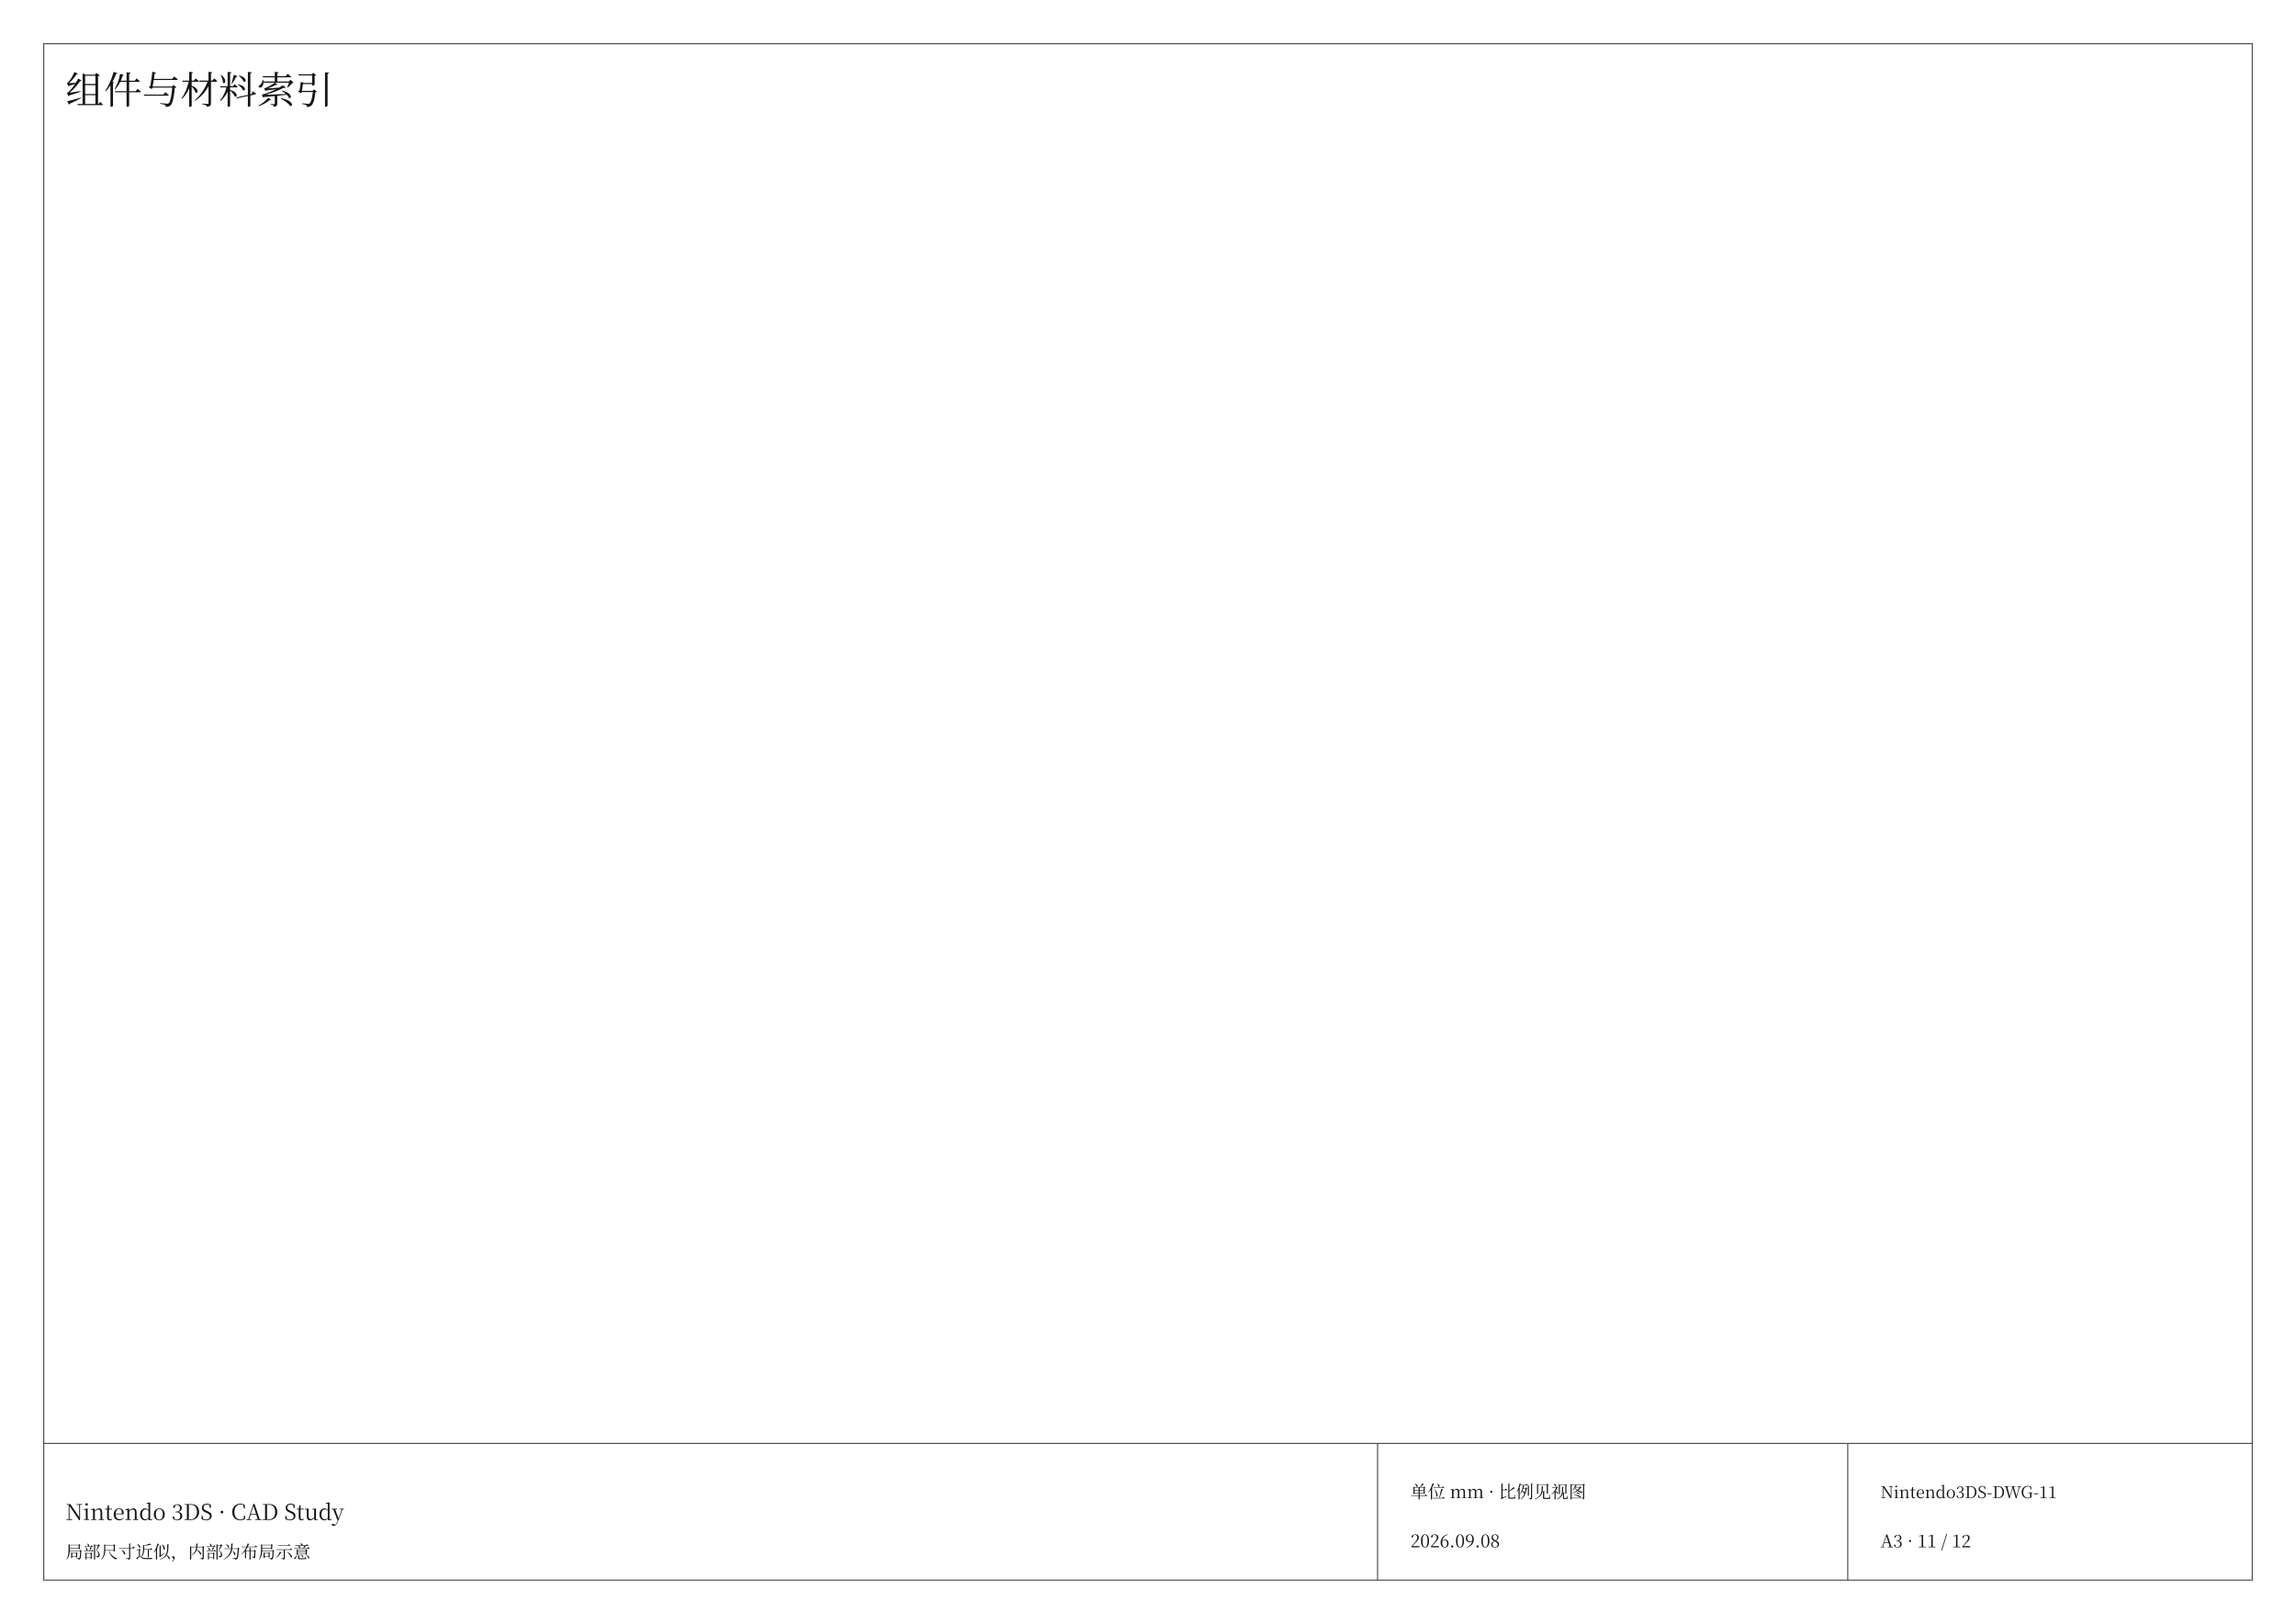
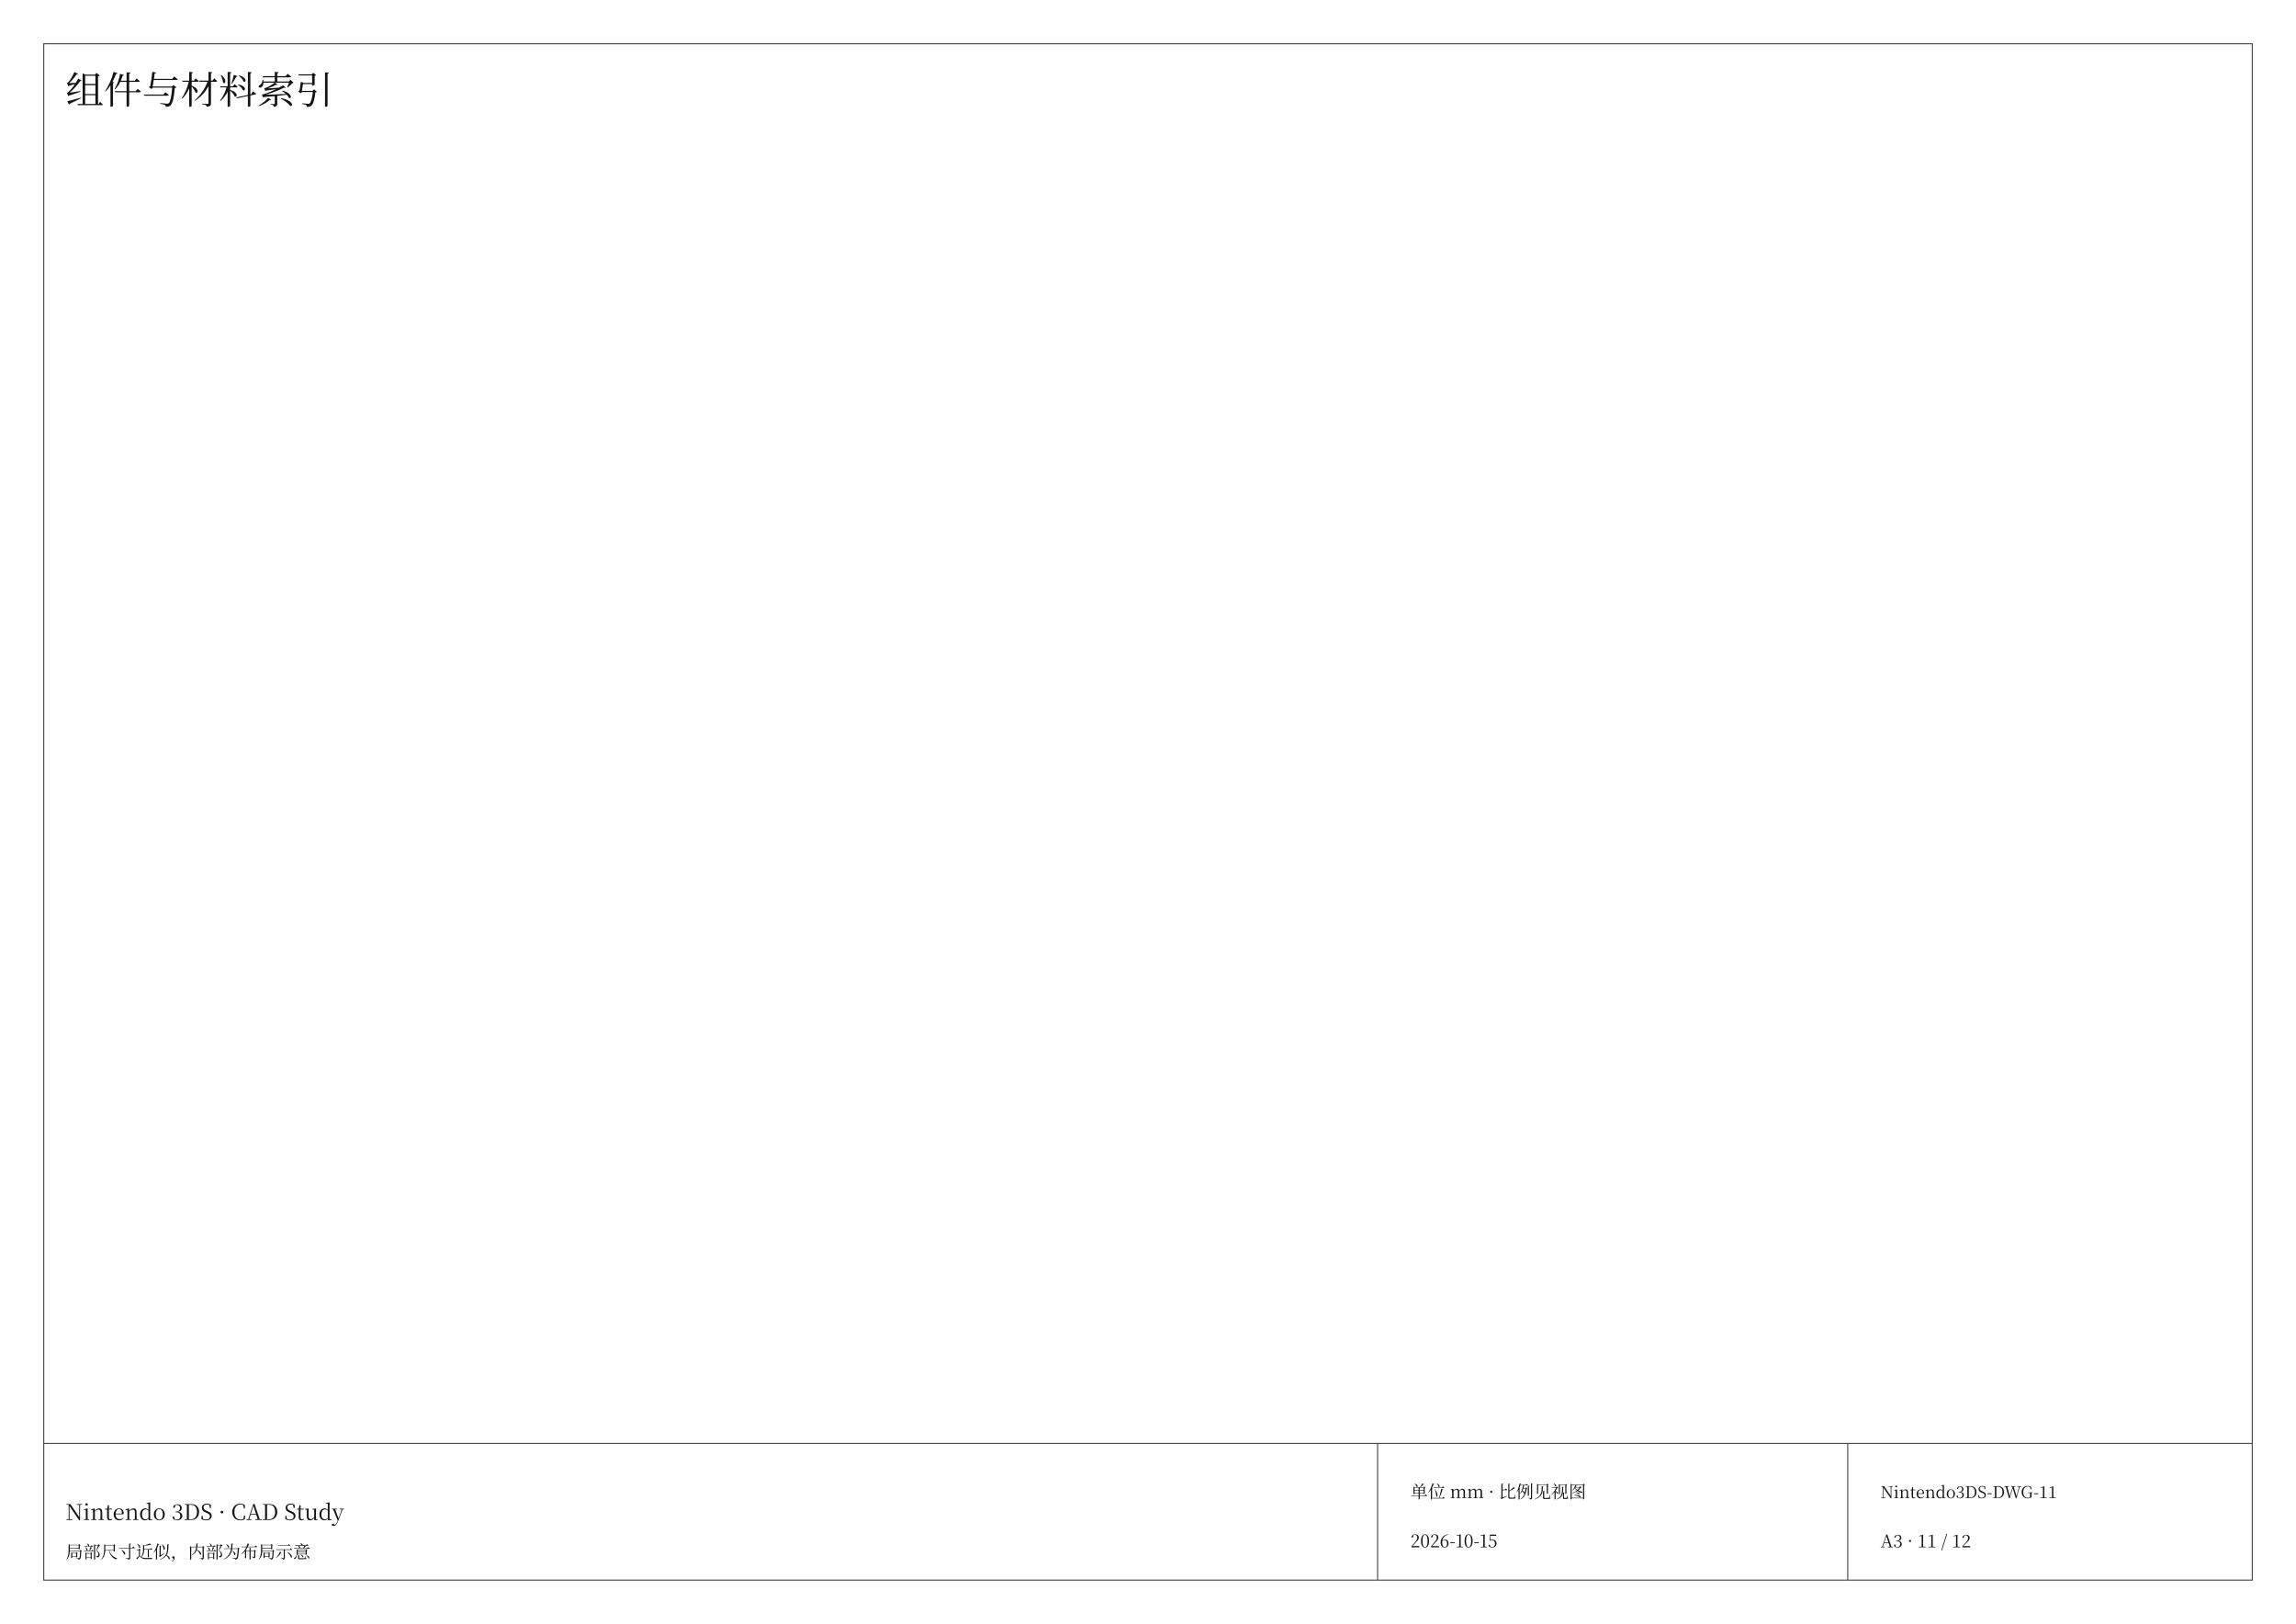
<svg xmlns="http://www.w3.org/2000/svg" width="420mm" height="297mm" viewBox="0 0 420 297">
  <g fill="none" stroke="#504e49" stroke-width=".2">
    <rect x="8" y="8" width="404" height="281" />
    <path d="M 8 264 H 412 M 252 264 V 289 M 338 264 V 289" />
  </g>
  <g font-family="Noto Serif CJK SC" fill="#141413">
    <text x="12" y="19" font-size="7.0">组件与材料索引</text>
    <text x="12" y="278" font-size="4.0">Nintendo 3DS · CAD Study</text>
    <text x="12" y="285" font-size="3.2">局部尺寸近似，内部为布局示意</text>
    <text x="258" y="274" font-size="3.2">单位 mm · 比例见视图</text>
-     <text x="258" y="283" font-size="3.2">2026.09.08</text>
+     <text x="258" y="283" font-size="3.2">2026-10-15</text>
    <text x="344" y="274" font-size="3.0">Nintendo3DS-DWG-11</text>
    <text x="344" y="283" font-size="3.2">A3 · 11 / 12</text>
  </g>
</svg>
